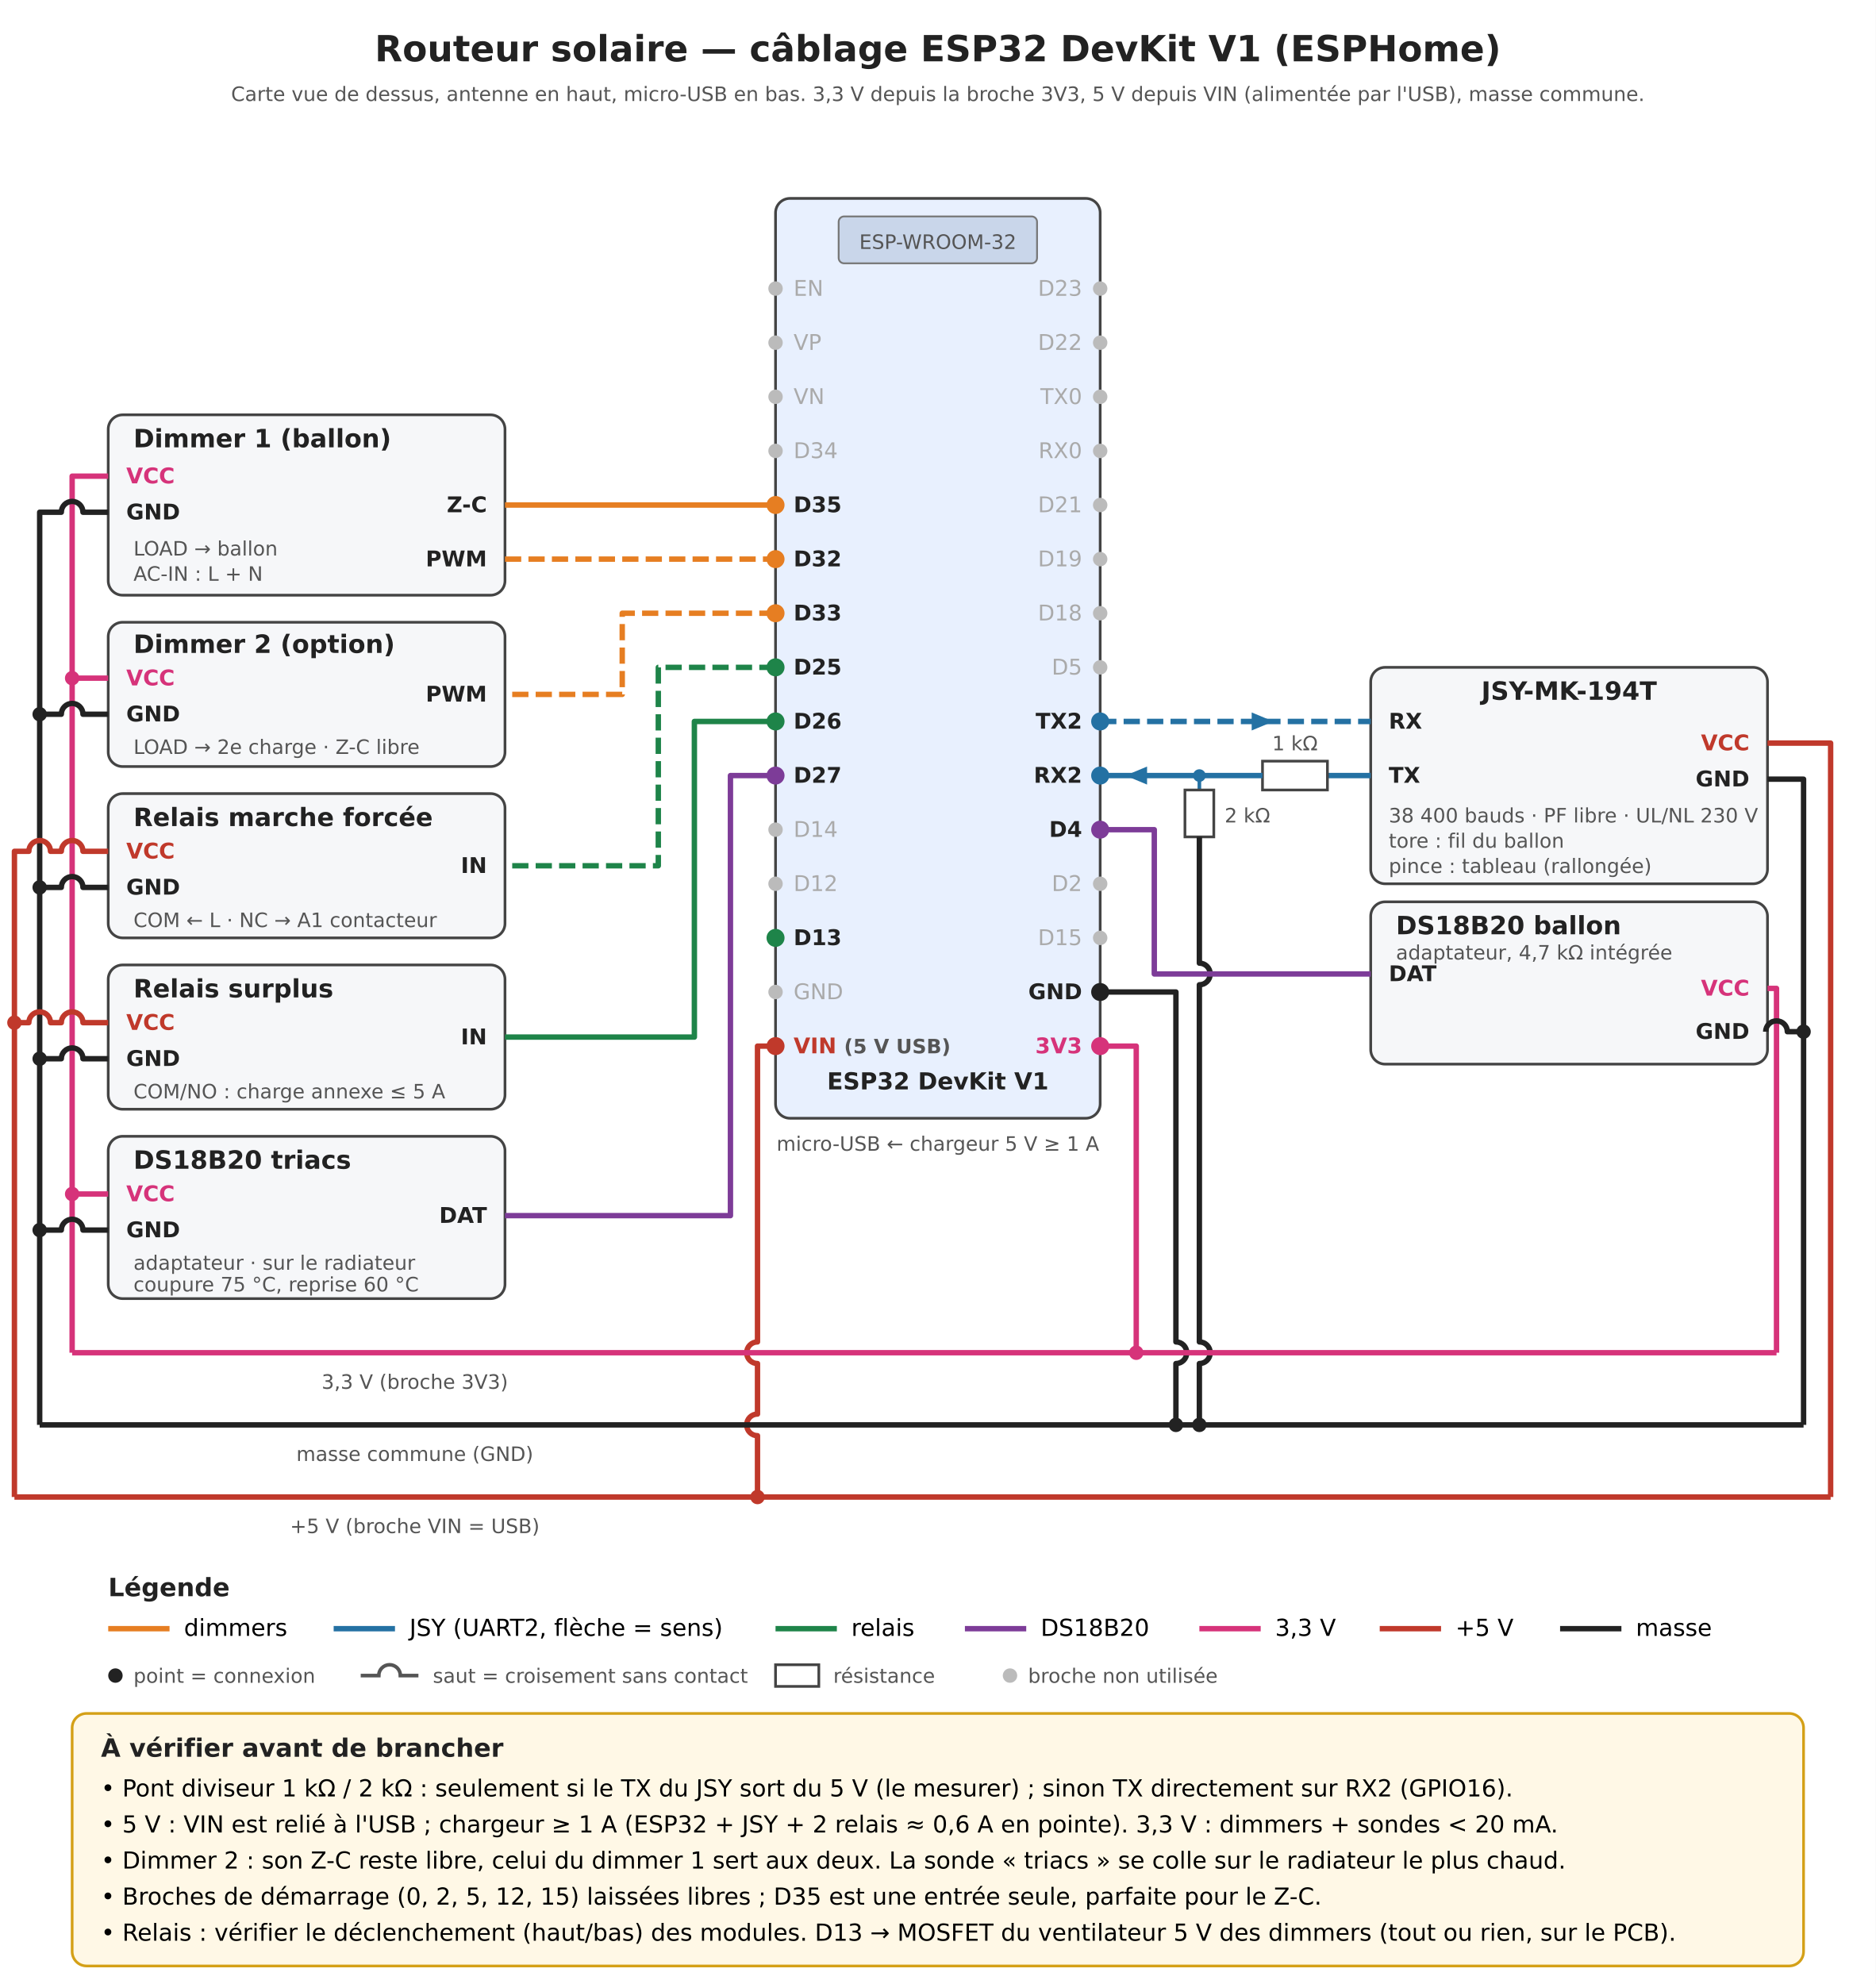
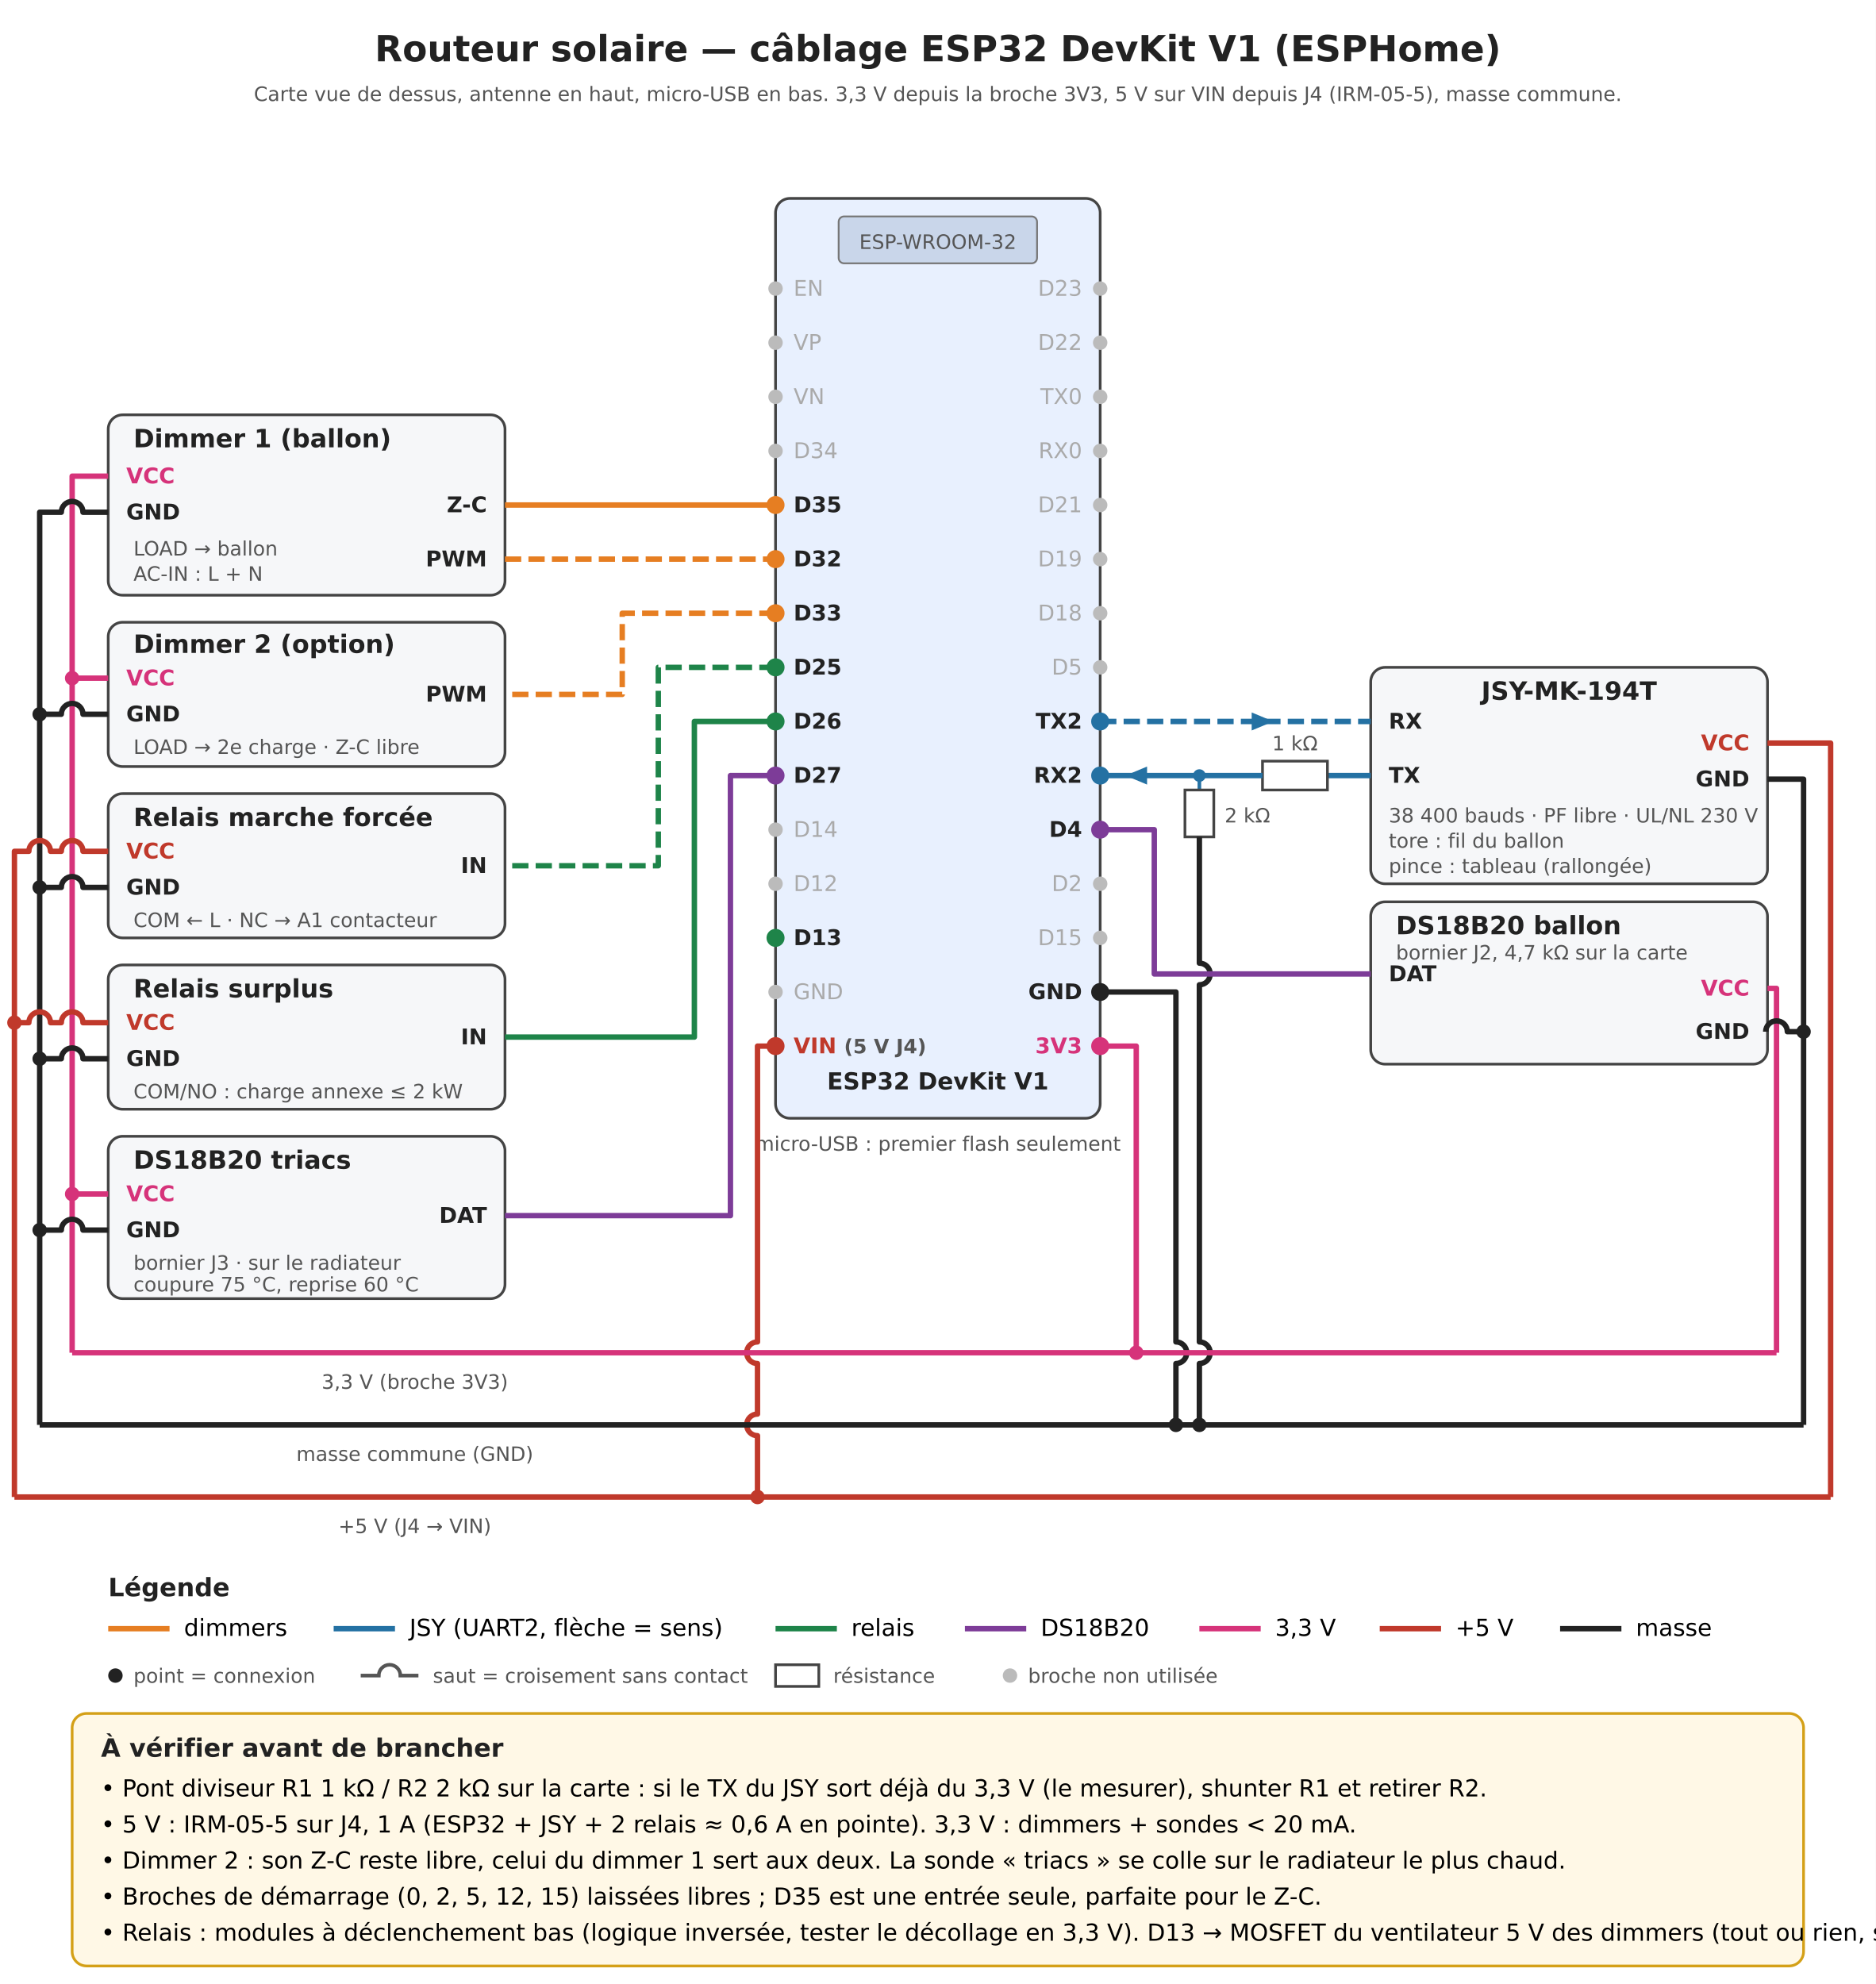
<svg xmlns="http://www.w3.org/2000/svg" viewBox="0 0 1040 1100" width="1040" height="1100" font-family="DejaVu Sans, Arial, sans-serif" font-size="13">
  <rect width="1040" height="1100" fill="#ffffff" />
  <style>
    .box { fill: #f6f7f9; stroke: #444; stroke-width: 1.5; }
    .titre { font-weight: bold; font-size: 14px; fill: #222; }
    .t13 { font-weight: bold; font-size: 13px; fill: #222; }
    .petit { font-size: 11px; fill: #555; }
    .pin { font-size: 12px; fill: #222; font-weight: bold; }
    .libre { font-size: 12px; fill: #aaa; }
    .fil { fill: none; stroke-width: 3; stroke-linejoin: round; }
    .v33 { fill: none; stroke: #d6337a; stroke-width: 3; stroke-linejoin: round; }
    .v5 { fill: none; stroke: #c0392b; stroke-width: 3; stroke-linejoin: round; }
    .gnd { fill: none; stroke: #222; stroke-width: 3; stroke-linejoin: round; }
    .t33 { fill: #d6337a; font-weight: bold; }
    .t5 { fill: #c0392b; font-weight: bold; }
    .res { fill: #fff; stroke: #444; stroke-width: 1.5; }
  </style>
  <text x="520" y="34" text-anchor="middle" font-size="20" font-weight="bold" fill="#222">Routeur solaire — câblage ESP32 DevKit V1 (ESPHome)</text>
-   <text x="520" y="56" text-anchor="middle" class="petit">Carte vue de dessus, antenne en haut, micro-USB en bas. 3,3 V depuis la broche 3V3, 5 V depuis VIN (alimentée par l'USB), masse commune.</text>
+   <text x="520" y="56" text-anchor="middle" class="petit">Carte vue de dessus, antenne en haut, micro-USB en bas. 3,3 V depuis la broche 3V3, 5 V sur VIN depuis J4 (IRM-05-5), masse commune.</text>
  <rect x="430" y="110" width="180" height="510" rx="8" style="fill:#e8f0fe;stroke:#444;stroke-width:1.5" />
  <rect x="465" y="120" width="110" height="26" fill="#c9d6ea" stroke="#777" rx="3" />
  <text x="520" y="138" text-anchor="middle" class="petit">ESP-WROOM-32</text>
  <text x="520" y="604" text-anchor="middle" class="t13">ESP32 DevKit V1</text>
  <g>
    <circle cx="430" cy="160" r="4" fill="#bbb" />
    <text x="440" y="164" class="libre">EN</text>
    <circle cx="430" cy="190" r="4" fill="#bbb" />
    <text x="440" y="194" class="libre">VP</text>
    <circle cx="430" cy="220" r="4" fill="#bbb" />
    <text x="440" y="224" class="libre">VN</text>
    <circle cx="430" cy="250" r="4" fill="#bbb" />
    <text x="440" y="254" class="libre">D34</text>
    <circle cx="430" cy="280" r="5" fill="#e67e22" />
    <text x="440" y="284" class="pin">D35</text>
    <circle cx="430" cy="310" r="5" fill="#e67e22" />
    <text x="440" y="314" class="pin">D32</text>
    <circle cx="430" cy="340" r="5" fill="#e67e22" />
    <text x="440" y="344" class="pin">D33</text>
    <circle cx="430" cy="370" r="5" fill="#1e8449" />
    <text x="440" y="374" class="pin">D25</text>
    <circle cx="430" cy="400" r="5" fill="#1e8449" />
    <text x="440" y="404" class="pin">D26</text>
    <circle cx="430" cy="430" r="5" fill="#7d3c98" />
    <text x="440" y="434" class="pin">D27</text>
    <circle cx="430" cy="460" r="4" fill="#bbb" />
    <text x="440" y="464" class="libre">D14</text>
    <circle cx="430" cy="490" r="4" fill="#bbb" />
    <text x="440" y="494" class="libre">D12</text>
    <circle cx="430" cy="520" r="5" fill="#1e8449" />
    <text x="440" y="524" class="pin">D13</text>
    <circle cx="430" cy="550" r="4" fill="#bbb" />
    <text x="440" y="554" class="libre">GND</text>
    <circle cx="430" cy="580" r="5" fill="#c0392b" />
-     <text x="440" y="584" class="pin t5">VIN <tspan class="petit">(5 V USB)</tspan>
+     <text x="440" y="584" class="pin t5">VIN <tspan class="petit">(5 V J4)</tspan>
    </text>
  </g>
  <g text-anchor="end">
    <circle cx="610" cy="160" r="4" fill="#bbb" />
    <text x="600" y="164" class="libre">D23</text>
    <circle cx="610" cy="190" r="4" fill="#bbb" />
    <text x="600" y="194" class="libre">D22</text>
    <circle cx="610" cy="220" r="4" fill="#bbb" />
    <text x="600" y="224" class="libre">TX0</text>
    <circle cx="610" cy="250" r="4" fill="#bbb" />
    <text x="600" y="254" class="libre">RX0</text>
    <circle cx="610" cy="280" r="4" fill="#bbb" />
    <text x="600" y="284" class="libre">D21</text>
    <circle cx="610" cy="310" r="4" fill="#bbb" />
    <text x="600" y="314" class="libre">D19</text>
    <circle cx="610" cy="340" r="4" fill="#bbb" />
    <text x="600" y="344" class="libre">D18</text>
    <circle cx="610" cy="370" r="4" fill="#bbb" />
    <text x="600" y="374" class="libre">D5</text>
    <circle cx="610" cy="400" r="5" fill="#2471a3" />
    <text x="600" y="404" class="pin">TX2</text>
    <circle cx="610" cy="430" r="5" fill="#2471a3" />
    <text x="600" y="434" class="pin">RX2</text>
    <circle cx="610" cy="460" r="5" fill="#7d3c98" />
    <text x="600" y="464" class="pin">D4</text>
    <circle cx="610" cy="490" r="4" fill="#bbb" />
    <text x="600" y="494" class="libre">D2</text>
    <circle cx="610" cy="520" r="4" fill="#bbb" />
    <text x="600" y="524" class="libre">D15</text>
    <circle cx="610" cy="550" r="5" fill="#222" />
    <text x="600" y="554" class="pin">GND</text>
    <circle cx="610" cy="580" r="5" fill="#d6337a" />
    <text x="600" y="584" class="pin t33">3V3</text>
  </g>
-   <text x="520" y="638" text-anchor="middle" class="petit">micro-USB ← chargeur 5 V ≥ 1 A</text>
+   <text x="520" y="638" text-anchor="middle" class="petit">micro-USB : premier flash seulement</text>
  <rect x="60" y="230" width="220" height="100" rx="8" class="box" />
  <text x="74" y="248" class="titre">Dimmer 1 (ballon)</text>
  <text x="70" y="268" class="pin t33">VCC</text>
  <text x="70" y="288" class="pin">GND</text>
  <text x="74" y="308" class="petit">LOAD → ballon</text>
  <text x="74" y="322" class="petit">AC-IN : L + N</text>
  <text x="270" y="284" text-anchor="end" class="pin">Z-C</text>
  <text x="270" y="314" text-anchor="end" class="pin">PWM</text>
  <path d="M280 280 H430" class="fil" stroke="#e67e22" />
  <path d="M280 310 H430" class="fil" stroke="#e67e22" stroke-dasharray="9 4" />
  <rect x="60" y="345" width="220" height="80" rx="8" class="box" />
  <text x="74" y="362" class="titre">Dimmer 2 (option)</text>
  <text x="70" y="380" class="pin t33">VCC</text>
  <text x="70" y="400" class="pin">GND</text>
  <text x="74" y="418" class="petit">LOAD → 2e charge · Z-C libre</text>
  <text x="270" y="389" text-anchor="end" class="pin">PWM</text>
  <path d="M430 340 H345 V385 H280" class="fil" stroke="#e67e22" stroke-dasharray="9 4" />
  <rect x="60" y="440" width="220" height="80" rx="8" class="box" />
  <text x="74" y="458" class="titre">Relais marche forcée</text>
  <text x="70" y="476" class="pin t5">VCC</text>
  <text x="70" y="496" class="pin">GND</text>
  <text x="74" y="514" class="petit">COM ← L · NC → A1 contacteur</text>
  <text x="270" y="484" text-anchor="end" class="pin">IN</text>
  <path d="M430 370 H365 V480 H280" class="fil" stroke="#1e8449" stroke-dasharray="9 4" />
  <rect x="60" y="535" width="220" height="80" rx="8" class="box" />
  <text x="74" y="553" class="titre">Relais surplus</text>
  <text x="70" y="571" class="pin t5">VCC</text>
  <text x="70" y="591" class="pin">GND</text>
-   <text x="74" y="609" class="petit">COM/NO : charge annexe ≤ 5 A</text>
+   <text x="74" y="609" class="petit">COM/NO : charge annexe ≤ 2 kW</text>
  <text x="270" y="579" text-anchor="end" class="pin">IN</text>
  <path d="M430 400 H385 V575 H280" class="fil" stroke="#1e8449" />
  <rect x="60" y="630" width="220" height="90" rx="8" class="box" />
  <text x="74" y="648" class="titre">DS18B20 triacs</text>
  <text x="70" y="666" class="pin t33">VCC</text>
  <text x="70" y="686" class="pin">GND</text>
-   <text x="74" y="704" class="petit">adaptateur · sur le radiateur</text>
+   <text x="74" y="704" class="petit">bornier J3 · sur le radiateur</text>
  <text x="74" y="716" class="petit">coupure 75 °C, reprise 60 °C</text>
  <text x="270" y="678" text-anchor="end" class="pin">DAT</text>
  <path d="M430 430 H405 V674 H280" class="fil" stroke="#7d3c98" />
  <rect x="760" y="370" width="220" height="120" rx="8" class="box" />
  <text x="870" y="388" text-anchor="middle" class="titre">JSY-MK-194T</text>
  <text x="770" y="404" class="pin">RX</text>
  <text x="770" y="434" class="pin">TX</text>
  <text x="970" y="416" text-anchor="end" class="pin t5">VCC</text>
  <text x="970" y="436" text-anchor="end" class="pin">GND</text>
  <text x="770" y="456" class="petit">38 400 bauds · PF libre · UL/NL 230 V</text>
  <text x="770" y="470" class="petit">tore : fil du ballon</text>
  <text x="770" y="484" class="petit">pince : tableau (rallongée)</text>
  <path d="M610 400 H760" class="fil" stroke="#2471a3" stroke-dasharray="9 4" />
  <polygon points="694,395 706,400 694,405" fill="#2471a3" />
  <path d="M760 430 H736" class="fil" stroke="#2471a3" />
  <rect x="700" y="422" width="36" height="16" class="res" />
  <text x="718" y="416" text-anchor="middle" class="petit">1 kΩ</text>
  <path d="M700 430 H610" class="fil" stroke="#2471a3" />
  <polygon points="636,425 624,430 636,435" fill="#2471a3" />
  <circle cx="665" cy="430" r="3.5" fill="#2471a3" />
  <path d="M665 430 V438" stroke="#2471a3" stroke-width="2" />
  <rect x="657" y="438" width="16" height="26" class="res" />
  <text x="679" y="456" class="petit">2 kΩ</text>
  <path d="M665 464 V534 A6 6 0 0 1 665 546 V744 A6 6 0 0 1 665 756 V790" class="gnd" stroke-width="2" />
  <rect x="760" y="500" width="220" height="90" rx="8" class="box" />
  <text x="774" y="518" class="titre">DS18B20 ballon</text>
-   <text x="774" y="532" class="petit">adaptateur, 4,7 kΩ intégrée</text>
+   <text x="774" y="532" class="petit">bornier J2, 4,7 kΩ sur la carte</text>
  <text x="770" y="544" class="pin">DAT</text>
  <text x="970" y="552" text-anchor="end" class="pin t33">VCC</text>
  <text x="970" y="576" text-anchor="end" class="pin">GND</text>
  <path d="M610 460 H640 V540 H760" class="fil" stroke="#7d3c98" />
  <path d="M610 580 H630 V750" class="v33" />
  <circle cx="630" cy="750" r="4" fill="#d6337a" />
  <path d="M610 550 H652 V744 A6 6 0 0 1 652 756 V790" class="gnd" />
  <circle cx="652" cy="790" r="4" fill="#222" />
  <path d="M430 580 H420 V744 A6 6 0 0 0 420 756 V784 A6 6 0 0 0 420 796 V830" class="v5" />
  <circle cx="420" cy="830" r="4" fill="#c0392b" />
  <circle cx="665" cy="790" r="4" fill="#222" />
  <path d="M40 750 H985" class="v33" />
  <path d="M22 790 H1000" class="gnd" />
  <path d="M8 830 H1015" class="v5" />
  <text x="230" y="770" text-anchor="middle" class="petit" fill="#d6337a">3,3 V (broche 3V3)</text>
  <text x="230" y="810" text-anchor="middle" class="petit" fill="#222">masse commune (GND)</text>
-   <text x="230" y="850" text-anchor="middle" class="petit" fill="#c0392b">+5 V (broche VIN = USB)</text>
+   <text x="230" y="850" text-anchor="middle" class="petit" fill="#c0392b">+5 V (J4 → VIN)</text>
  <path d="M40 750 V264 H60" class="v33" />
  <path d="M40 376 H60" class="v33" />
  <circle cx="40" cy="376" r="4" fill="#d6337a" />
  <path d="M40 662 H60" class="v33" />
  <circle cx="40" cy="662" r="4" fill="#d6337a" />
  <path d="M22 790 V284 H34 A6 6 0 0 1 46 284 H60" class="gnd" />
  <path d="M22 396 H34 A6 6 0 0 1 46 396 H60" class="gnd" />
  <circle cx="22" cy="396" r="4" fill="#222" />
  <path d="M22 492 H34 A6 6 0 0 1 46 492 H60" class="gnd" />
  <circle cx="22" cy="492" r="4" fill="#222" />
  <path d="M22 587 H34 A6 6 0 0 1 46 587 H60" class="gnd" />
  <circle cx="22" cy="587" r="4" fill="#222" />
  <path d="M22 682 H34 A6 6 0 0 1 46 682 H60" class="gnd" />
  <circle cx="22" cy="682" r="4" fill="#222" />
  <path d="M8 830 V472 H16 A6 6 0 0 1 28 472 H34 A6 6 0 0 1 46 472 H60" class="v5" />
  <path d="M8 567 H16 A6 6 0 0 1 28 567 H34 A6 6 0 0 1 46 567 H60" class="v5" />
  <circle cx="8" cy="567" r="4" fill="#c0392b" />
  <path d="M985 750 V548 H980" class="v33" />
  <path d="M1000 790 V432 H980" class="gnd" />
  <path d="M1000 572 H991 A6 6 0 0 0 979 572" class="gnd" />
  <circle cx="1000" cy="572" r="4" fill="#222" />
  <path d="M1015 830 V412 H980" class="v5" />
  <g transform="translate(60,885)">
    <text x="0" y="0" class="titre">Légende</text>
    <path d="M0 18 H34" class="fil" stroke="#e67e22" />
    <text x="42" y="22">dimmers</text>
    <path d="M125 18 H159" class="fil" stroke="#2471a3" />
    <text x="167" y="22">JSY (UART2, flèche = sens)</text>
    <path d="M370 18 H404" class="fil" stroke="#1e8449" />
    <text x="412" y="22">relais</text>
    <path d="M475 18 H509" class="fil" stroke="#7d3c98" />
    <text x="517" y="22">DS18B20</text>
    <path d="M605 18 H639" class="v33" />
    <text x="647" y="22">3,3 V</text>
    <path d="M705 18 H739" class="v5" />
    <text x="747" y="22">+5 V</text>
    <path d="M805 18 H839" class="gnd" />
    <text x="847" y="22">masse</text>
    <circle cx="4" cy="44" r="4" fill="#222" />
    <text x="14" y="48" class="petit">point = connexion</text>
    <path d="M140 44 H150 A6 6 0 0 1 162 44 H172" fill="none" stroke="#555" stroke-width="2" />
    <text x="180" y="48" class="petit">saut = croisement sans contact</text>
    <rect x="370" y="38" width="24" height="12" class="res" />
    <text x="402" y="48" class="petit">résistance</text>
    <circle cx="500" cy="44" r="4" fill="#bbb" />
    <text x="510" y="48" class="petit">broche non utilisée</text>
  </g>
  <rect x="40" y="950" width="960" height="140" fill="#fff8e6" stroke="#d4a017" stroke-width="1.5" rx="8" />
  <text x="56" y="974" class="titre">À vérifier avant de brancher</text>
-   <text x="56" y="996">• Pont diviseur 1 kΩ / 2 kΩ : seulement si le TX du JSY sort du 5 V (le mesurer) ; sinon TX directement sur RX2 (GPIO16).</text>
-   <text x="56" y="1016">• 5 V : VIN est relié à l'USB ; chargeur ≥ 1 A (ESP32 + JSY + 2 relais ≈ 0,6 A en pointe). 3,3 V : dimmers + sondes &lt; 20 mA.</text>
+   <text x="56" y="996">• Pont diviseur R1 1 kΩ / R2 2 kΩ sur la carte : si le TX du JSY sort déjà du 3,3 V (le mesurer), shunter R1 et retirer R2.</text>
+   <text x="56" y="1016">• 5 V : IRM-05-5 sur J4, 1 A (ESP32 + JSY + 2 relais ≈ 0,6 A en pointe). 3,3 V : dimmers + sondes &lt; 20 mA.</text>
  <text x="56" y="1036">• Dimmer 2 : son Z-C reste libre, celui du dimmer 1 sert aux deux. La sonde « triacs » se colle sur le radiateur le plus chaud.</text>
  <text x="56" y="1056">• Broches de démarrage (0, 2, 5, 12, 15) laissées libres ; D35 est une entrée seule, parfaite pour le Z-C.</text>
-   <text x="56" y="1076">• Relais : vérifier le déclenchement (haut/bas) des modules. D13 → MOSFET du ventilateur 5 V des dimmers (tout ou rien, sur le PCB).</text>
+   <text x="56" y="1076">• Relais : modules à déclenchement bas (logique inversée, tester le décollage en 3,3 V). D13 → MOSFET du ventilateur 5 V des dimmers (tout ou rien, sur le PCB).</text>
</svg>
